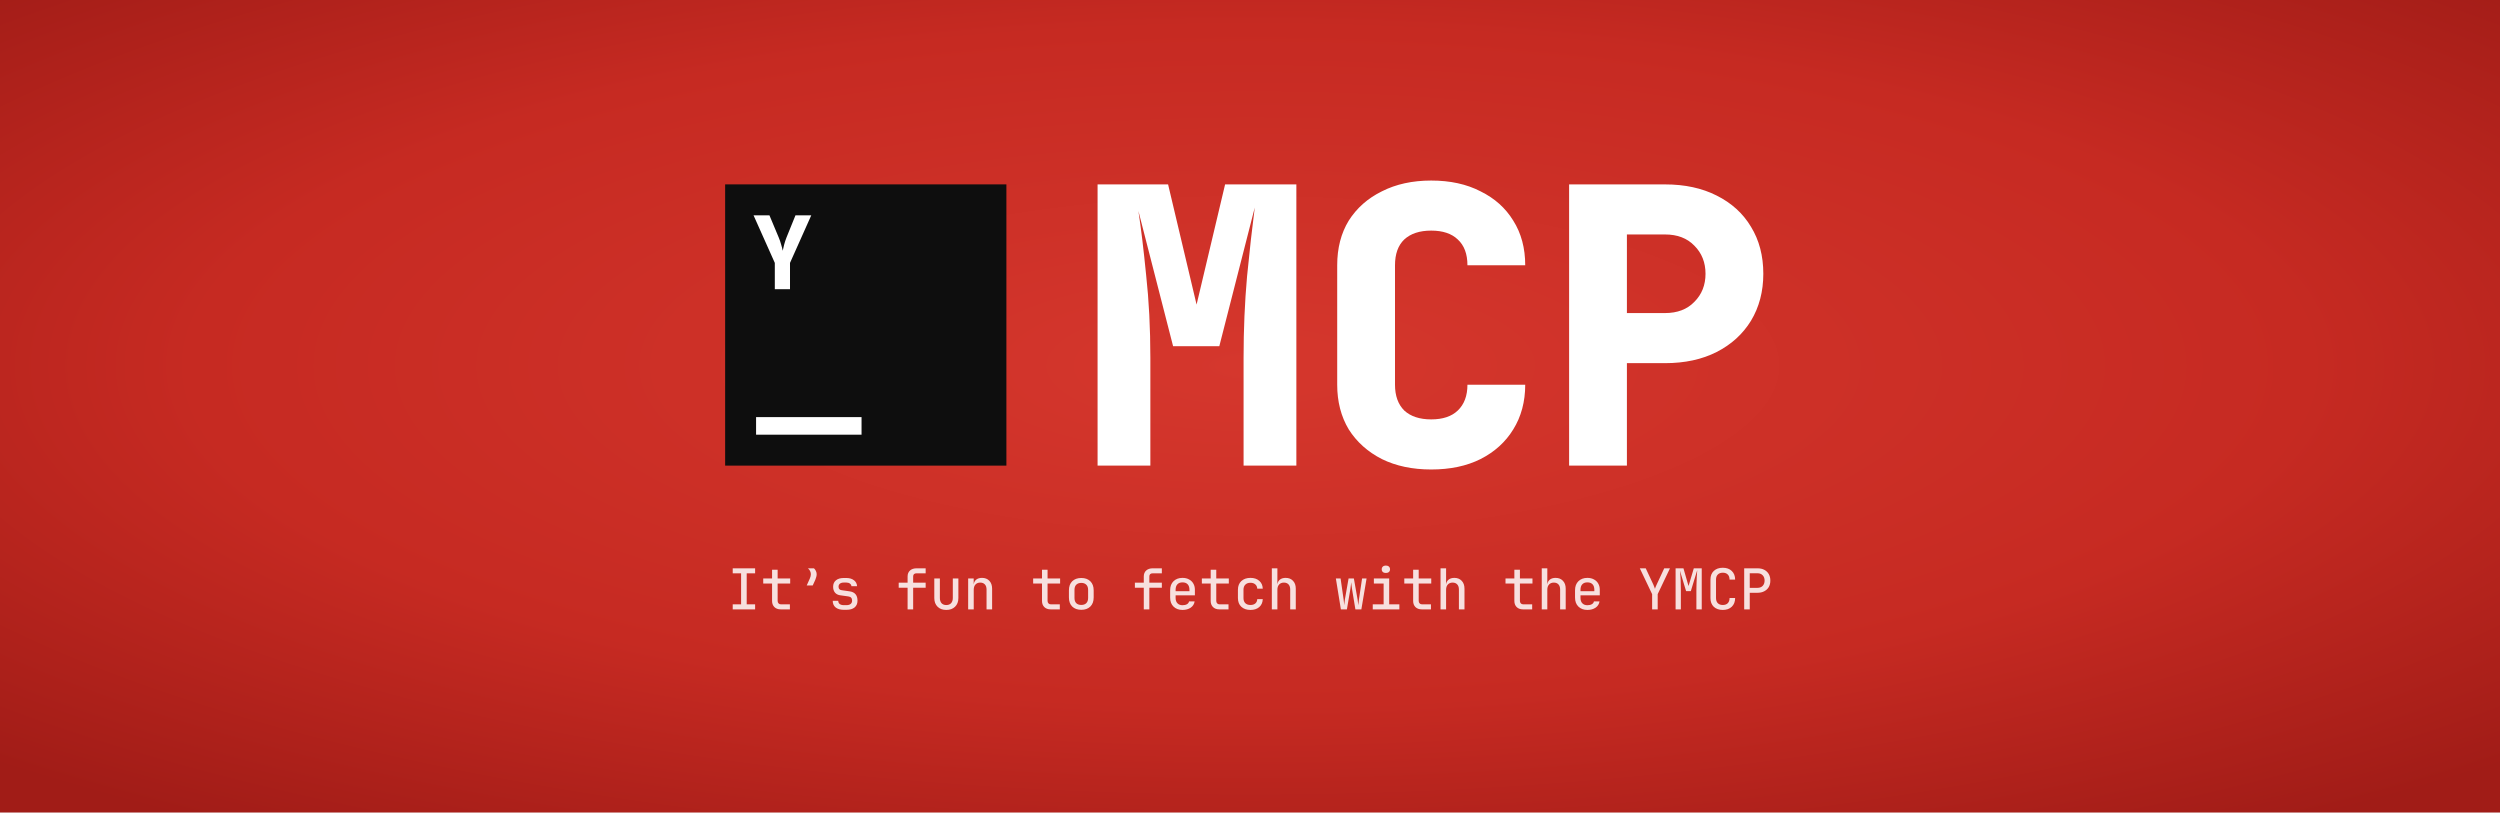
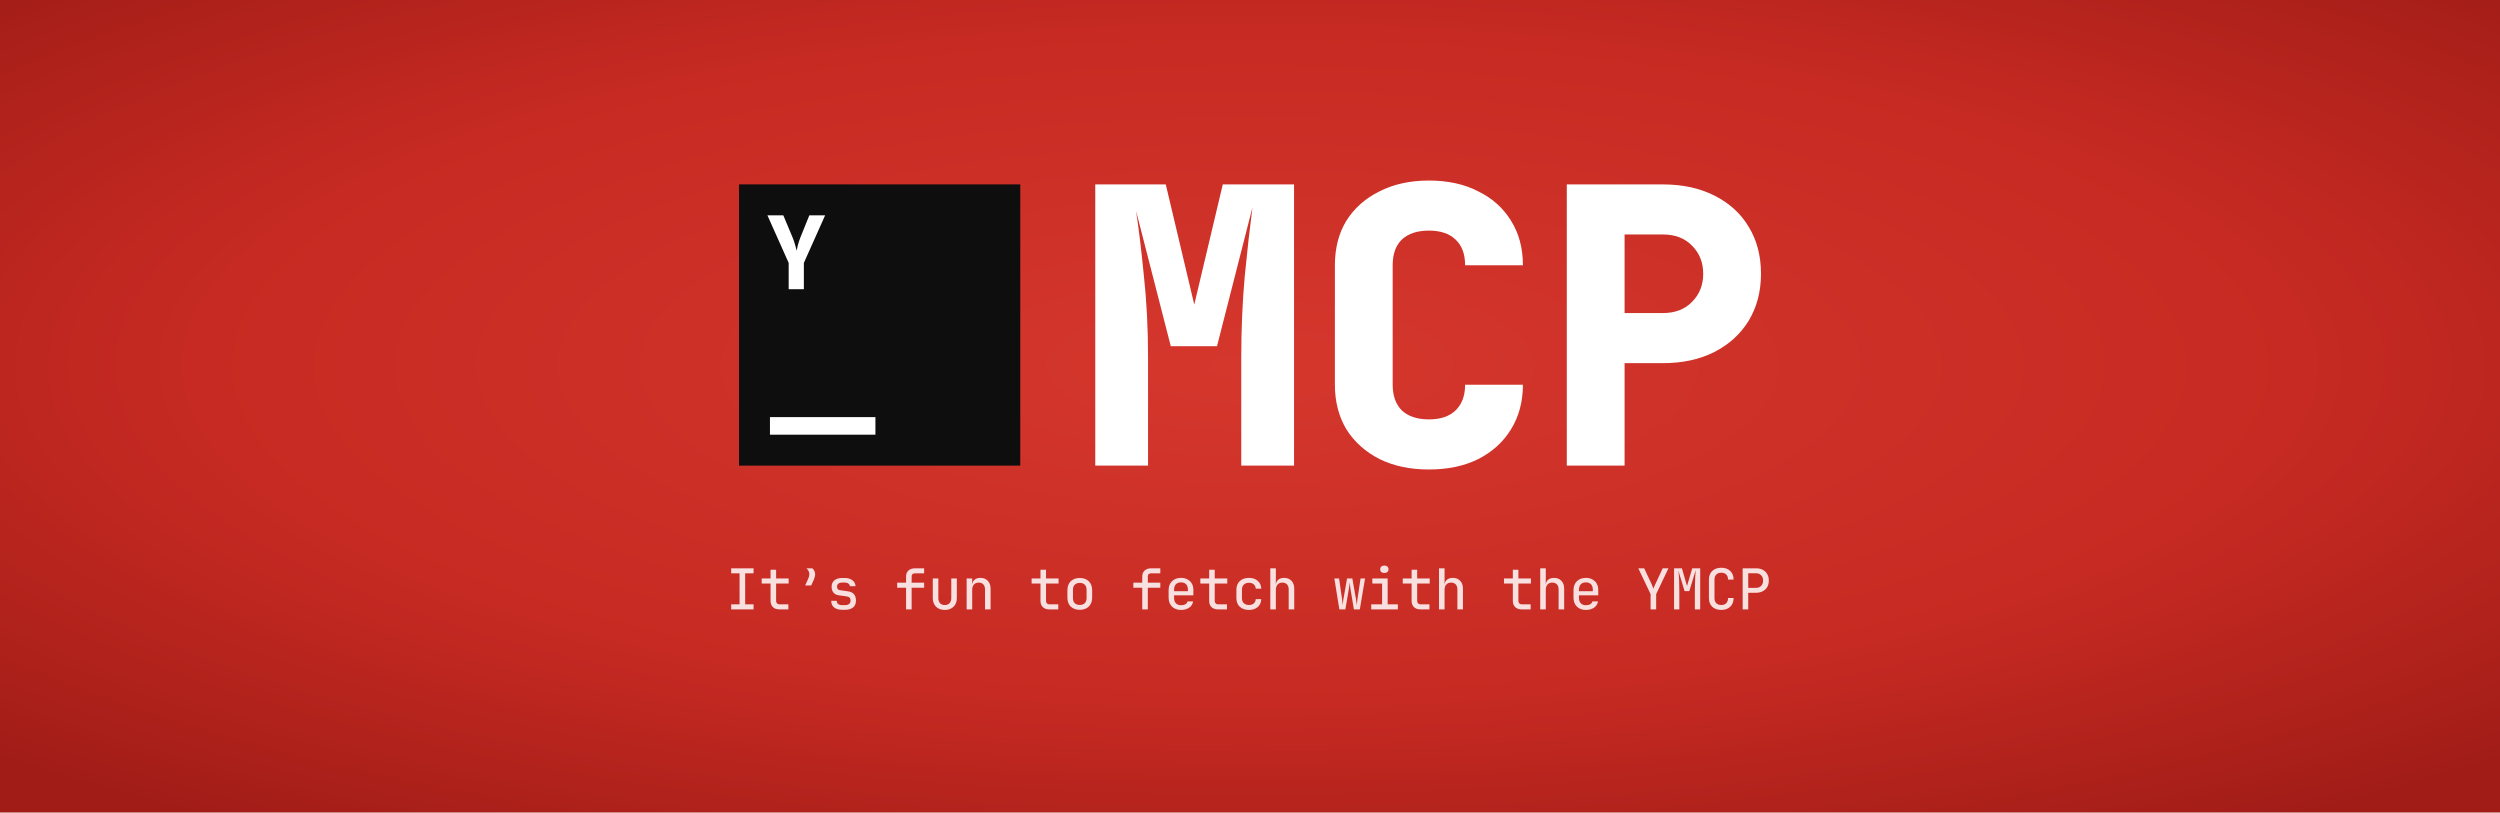
<svg xmlns="http://www.w3.org/2000/svg" width="1600" height="520" viewBox="0 0 1600 520" role="img" aria-label="ymcp: It’s fun to fetch with the YMCP">
  <defs>
    <radialGradient id="studio" cx="50%" cy="45%" r="70%">
      <stop offset="0" stop-color="#D5372D" />
      <stop offset="0.6" stop-color="#C62A22" />
      <stop offset="1" stop-color="#A11C17" />
    </radialGradient>
  </defs>
  <rect width="1600" height="520" fill="url(#studio)" />
-   <rect x="464.09" y="118.00" width="180" height="180" fill="#0E0E0E" />
-   <rect x="483.89" y="266.95" width="67.50" height="11.25" fill="#FFFFFF" />
-   <path d="M495.88 185.10L495.88 168.26L482.27 137.81L492.44 137.81L498.41 152.06Q499.32 154.20 499.96 156.59Q500.68 158.99 500.94 160.48Q501.25 158.99 501.85 156.59Q502.49 154.20 503.33 152.06L509.10 137.81L519.21 137.81L505.60 168.26L505.60 185.10L495.88 185.10Z" fill="#FFFFFF" />
-   <path d="M702.45 298.00L702.45 118.02L747.58 118.02L765.81 194.94L784.06 118.02L829.67 118.02L829.67 298.00L795.89 298.00L795.89 228.97Q795.89 201.84 798.11 176.94Q800.58 151.78 803.05 132.80L780.36 221.56L750.78 221.56L728.58 135.02Q731.05 151.05 733.52 175.95Q736.23 200.61 736.23 228.97L736.23 298.00L702.45 298.00ZM915.97 300.47Q897.97 300.47 884.41 293.81Q870.86 286.91 863.20 274.83Q855.81 262.50 855.81 246.22L855.81 169.78Q855.81 153.27 863.20 141.19Q870.86 129.11 884.41 122.45Q897.97 115.55 915.97 115.55Q934.22 115.55 947.53 122.45Q961.09 129.11 968.48 141.19Q976.14 153.27 976.14 169.78L939.16 169.78Q939.16 158.94 932.98 153.27Q927.06 147.59 915.97 147.59Q904.88 147.59 898.72 153.27Q892.80 158.94 892.80 169.78L892.80 246.22Q892.80 256.83 898.72 262.73Q904.88 268.41 915.97 268.41Q927.06 268.41 932.98 262.73Q939.16 256.83 939.16 246.22L976.14 246.22Q976.14 262.50 968.48 274.83Q961.09 286.91 947.53 293.81Q934.22 300.47 915.97 300.47ZM1004.23 298.00L1004.23 118.02L1065.64 118.02Q1084.62 118.02 1098.67 125.16Q1112.97 132.31 1120.62 145.12Q1128.52 157.95 1128.52 175.22Q1128.52 192.22 1120.62 205.30Q1112.73 218.11 1098.67 225.27Q1084.62 232.42 1065.64 232.42L1041.22 232.42L1041.22 298.00L1004.23 298.00M1041.22 200.36L1065.64 200.36Q1077.47 200.36 1084.38 193.20Q1091.53 186.06 1091.53 175.22Q1091.53 164.36 1084.38 157.22Q1077.47 150.06 1065.64 150.06L1041.22 150.06L1041.22 200.36Z" fill="#FFFFFF" />
-   <path d="M468.94 390.00L468.94 386.77L474.30 386.77L474.30 366.95L468.94 366.95L468.94 363.72L483.27 363.72L483.27 366.95L477.89 366.95L477.89 386.77L483.27 386.77L483.27 390.00L468.94 390.00ZM499.67 390.00Q497.11 390.00 495.61 388.53Q494.12 387.05 494.12 384.59L494.12 373.44L488.47 373.44L488.47 370.20L494.12 370.20L494.12 364.62L497.69 364.62L497.69 370.20L505.72 370.20L505.72 373.44L497.69 373.44L497.69 384.56Q497.69 385.53 498.23 386.14Q498.81 386.77 499.75 386.77L505.53 386.77L505.53 390.00L499.67 390.00ZM516.30 374.70L518.28 370.27Q518.59 369.59 518.78 368.83Q518.95 368.05 518.95 367.50Q518.95 366.45 518.45 365.45Q517.95 364.41 517.05 363.72L520.94 363.72Q521.73 364.44 522.20 365.48Q522.67 366.48 522.67 367.50Q522.67 368.25 522.42 369.23Q522.17 370.23 521.77 371.14L520.14 374.70L516.30 374.70ZM540.09 390.28Q536.70 390.28 534.83 388.78Q532.95 387.27 532.95 384.53L536.48 384.53Q536.48 385.83 537.42 386.58Q538.39 387.30 540.09 387.30L541.67 387.30Q543.44 387.30 544.38 386.55Q545.34 385.78 545.34 384.42Q545.34 382.02 542.97 381.72L537.64 380.97Q535.52 380.64 534.36 379.23Q533.20 377.80 533.20 375.53Q533.20 372.86 535.02 371.39Q536.81 369.91 540.05 369.91L541.64 369.91Q544.66 369.91 546.53 371.36Q548.41 372.80 548.52 375.17L544.91 375.17Q544.84 374.16 543.97 373.52Q543.11 372.83 541.64 372.83L540.05 372.83Q538.44 372.83 537.53 373.55Q536.67 374.27 536.67 375.48Q536.67 377.47 538.64 377.72L543.66 378.44Q548.80 379.12 548.80 384.42Q548.80 387.23 546.92 388.78Q545.09 390.28 541.67 390.28L540.09 390.28ZZM580.86 390.00L580.86 376.14L575.17 376.14L575.17 372.91L580.86 372.91L580.86 368.91Q580.86 366.53 582.41 365.12Q583.95 363.72 586.62 363.72L592.42 363.72L592.42 366.92L586.62 366.92Q584.42 366.92 584.42 368.94L584.42 372.91L592.42 372.91L592.42 376.14L584.42 376.14L584.42 390.00L580.86 390.00ZM605.62 390.36Q602.12 390.36 600.05 388.31Q597.95 386.25 597.95 382.73L597.95 370.20L601.52 370.20L601.52 382.73Q601.52 384.81 602.59 386.05Q603.72 387.23 605.62 387.23Q607.56 387.23 608.69 386.05Q609.80 384.81 609.80 382.73L609.80 370.20L613.36 370.20L613.36 382.73Q613.36 386.25 611.23 388.31Q609.16 390.36 605.62 390.36ZM619.62 390.00L619.62 370.20L623.16 370.20L623.16 373.98L623.19 373.98Q623.44 372.03 624.81 370.95Q626.20 369.84 628.48 369.84Q631.42 369.84 633.19 371.72Q634.95 373.58 634.95 376.75L634.95 390.00L631.39 390.00L631.39 377.33Q631.39 375.17 630.31 374.02Q629.23 372.86 627.36 372.86Q625.42 372.86 624.30 374.09Q623.19 375.28 623.19 377.44L623.19 390.00L619.62 390.00ZZM672.42 390.00Q669.86 390.00 668.36 388.53Q666.88 387.05 666.88 384.59L666.88 373.44L661.22 373.44L661.22 370.20L666.88 370.20L666.88 364.62L670.44 364.62L670.44 370.20L678.47 370.20L678.47 373.44L670.44 373.44L670.44 384.56Q670.44 385.53 670.98 386.14Q671.56 386.77 672.50 386.77L678.28 386.77L678.28 390.00L672.42 390.00ZM692.03 390.28Q688.39 390.28 686.23 388.20Q684.11 386.11 684.11 382.38L684.11 377.83Q684.11 374.09 686.23 372.00Q688.39 369.91 692.03 369.91Q695.67 369.91 697.80 372.00Q699.95 374.09 699.95 377.83L699.95 382.38Q699.95 386.11 697.80 388.20Q695.67 390.28 692.03 390.28M692.03 387.16Q694.05 387.16 695.20 386.05Q696.39 384.89 696.39 382.69L696.39 377.52Q696.39 375.31 695.20 374.20Q694.05 373.05 692.03 373.05Q690.02 373.05 688.83 374.20Q687.67 375.31 687.67 377.52L687.67 382.69Q687.67 384.89 688.83 386.05Q690.02 387.16 692.03 387.16ZZM732.02 390.00L732.02 376.14L726.33 376.14L726.33 372.91L732.02 372.91L732.02 368.91Q732.02 366.53 733.56 365.12Q735.11 363.72 737.78 363.72L743.58 363.72L743.58 366.92L737.78 366.92Q735.58 366.92 735.58 368.94L735.58 372.91L743.58 372.91L743.58 376.14L735.58 376.14L735.58 390.00L732.02 390.00ZM756.81 390.36Q753.25 390.36 751.06 388.23Q748.89 386.11 748.89 382.44L748.89 377.77Q748.89 374.09 751.06 371.97Q753.25 369.84 756.81 369.84Q759.19 369.84 760.95 370.81Q762.75 371.75 763.73 373.47Q764.73 375.17 764.73 377.44L764.73 381.00L752.39 381.00L752.39 382.73Q752.39 384.89 753.58 386.11Q754.77 387.34 756.81 387.34Q758.55 387.34 759.66 386.69Q760.78 386.05 760.98 384.89L764.56 384.89Q764.20 387.41 762.08 388.89Q759.95 390.36 756.81 390.36M752.39 377.44L752.39 378.38L761.25 378.38L761.25 377.44Q761.25 375.17 760.09 373.94Q758.94 372.72 756.81 372.72Q754.69 372.72 753.55 373.94Q752.39 375.17 752.39 377.44ZM780.39 390.00Q777.83 390.00 776.33 388.53Q774.84 387.05 774.84 384.59L774.84 373.44L769.19 373.44L769.19 370.20L774.84 370.20L774.84 364.62L778.41 364.62L778.41 370.20L786.44 370.20L786.44 373.44L778.41 373.44L778.41 384.56Q778.41 385.53 778.95 386.14Q779.53 386.77 780.47 386.77L786.25 386.77L786.25 390.00L780.39 390.00ZM800.30 390.36Q796.66 390.36 794.45 388.34Q792.27 386.30 792.27 382.73L792.27 377.44Q792.27 373.91 794.45 371.89Q796.66 369.84 800.30 369.84Q803.78 369.84 805.91 371.72Q808.06 373.55 808.17 376.75L804.64 376.75Q804.55 374.95 803.34 373.98Q802.20 372.97 800.30 372.97Q798.23 372.97 797.02 374.16Q795.83 375.31 795.83 377.44L795.83 382.73Q795.83 384.89 797.02 386.05Q798.23 387.19 800.30 387.19Q802.23 387.19 803.39 386.22Q804.55 385.25 804.64 383.45L808.17 383.45Q808.06 386.66 805.91 388.53Q803.78 390.36 800.30 390.36ZM813.97 390.00L813.97 363.72L817.53 363.72L817.53 370.20L817.50 373.98L817.53 373.98Q817.78 372.03 819.16 370.95Q820.55 369.84 822.83 369.84Q825.77 369.84 827.53 371.72Q829.30 373.58 829.30 376.75L829.30 390.00L825.73 390.00L825.73 377.30Q825.73 375.17 824.66 374.02Q823.58 372.86 821.70 372.86Q819.77 372.86 818.64 374.09Q817.53 375.28 817.53 377.44L817.53 390.00L813.97 390.00ZZM858.16 390.00L854.95 370.20L857.98 370.20L859.92 383.70Q860.03 384.59 860.14 385.64Q860.25 386.69 860.28 387.34Q860.36 386.69 860.47 385.64Q860.58 384.59 860.72 383.70L863.09 370.20L866.47 370.20L868.86 383.70Q869.00 384.59 869.11 385.64Q869.25 386.66 869.33 387.34Q869.39 386.66 869.50 385.64Q869.61 384.59 869.72 383.70L871.73 370.20L874.61 370.20L871.27 390.00L867.45 390.00L865.25 376.69Q865.11 375.70 864.97 374.52Q864.86 373.33 864.78 372.64Q864.75 373.33 864.56 374.52Q864.42 375.70 864.28 376.69L862.02 390.00L858.16 390.00ZM878.56 390.00L878.56 386.77L885.52 386.77L885.52 373.44L879.28 373.44L879.28 370.20L889.08 370.20L889.08 386.77L895.59 386.77L895.59 390.00L878.56 390.00M886.95 366.70Q885.73 366.70 885.02 366.09Q884.30 365.45 884.30 364.38Q884.30 363.25 885.02 362.61Q885.73 361.95 886.95 361.95Q888.17 361.95 888.89 362.61Q889.62 363.25 889.62 364.38Q889.62 365.45 888.89 366.09Q888.17 366.70 886.95 366.70ZM909.95 390.00Q907.39 390.00 905.89 388.53Q904.41 387.05 904.41 384.59L904.41 373.44L898.75 373.44L898.75 370.20L904.41 370.20L904.41 364.62L907.97 364.62L907.97 370.20L916.00 370.20L916.00 373.44L907.97 373.44L907.97 384.56Q907.97 385.53 908.52 386.14Q909.09 386.77 910.03 386.77L915.81 386.77L915.81 390.00L909.95 390.00ZM921.94 390.00L921.94 363.72L925.50 363.72L925.50 370.20L925.47 373.98L925.50 373.98Q925.75 372.03 927.12 370.95Q928.52 369.84 930.80 369.84Q933.73 369.84 935.50 371.72Q937.27 373.58 937.27 376.75L937.27 390.00L933.70 390.00L933.70 377.30Q933.70 375.17 932.62 374.02Q931.55 372.86 929.67 372.86Q927.73 372.86 926.61 374.09Q925.50 375.28 925.50 377.44L925.50 390.00L921.94 390.00ZZM974.73 390.00Q972.17 390.00 970.67 388.53Q969.19 387.05 969.19 384.59L969.19 373.44L963.53 373.44L963.53 370.20L969.19 370.20L969.19 364.62L972.75 364.62L972.75 370.20L980.78 370.20L980.78 373.44L972.75 373.44L972.75 384.56Q972.75 385.53 973.30 386.14Q973.88 386.77 974.81 386.77L980.59 386.77L980.59 390.00L974.73 390.00ZM986.72 390.00L986.72 363.72L990.28 363.72L990.28 370.20L990.25 373.98L990.28 373.98Q990.53 372.03 991.91 370.95Q993.30 369.84 995.58 369.84Q998.52 369.84 1000.28 371.72Q1002.05 373.58 1002.05 376.75L1002.05 390.00L998.48 390.00L998.48 377.30Q998.48 375.17 997.41 374.02Q996.33 372.86 994.45 372.86Q992.52 372.86 991.39 374.09Q990.28 375.28 990.28 377.44L990.28 390.00L986.72 390.00ZM1015.94 390.36Q1012.38 390.36 1010.19 388.23Q1008.02 386.11 1008.02 382.44L1008.02 377.77Q1008.02 374.09 1010.19 371.97Q1012.38 369.84 1015.94 369.84Q1018.31 369.84 1020.08 370.81Q1021.88 371.75 1022.86 373.47Q1023.86 375.17 1023.86 377.44L1023.86 381.00L1011.52 381.00L1011.52 382.73Q1011.52 384.89 1012.70 386.11Q1013.89 387.34 1015.94 387.34Q1017.67 387.34 1018.78 386.69Q1019.91 386.05 1020.11 384.89L1023.69 384.89Q1023.33 387.41 1021.20 388.89Q1019.08 390.36 1015.94 390.36M1011.52 377.44L1011.52 378.38L1020.38 378.38L1020.38 377.44Q1020.38 375.17 1019.22 373.94Q1018.06 372.72 1015.94 372.72Q1013.81 372.72 1012.67 373.94Q1011.52 375.17 1011.52 377.44ZZM1057.36 390.00L1057.36 380.25L1049.48 363.72L1053.27 363.72L1058.12 374.09Q1058.55 375.03 1058.80 375.78Q1059.09 376.53 1059.17 376.86Q1059.27 376.53 1059.53 375.78Q1059.81 375.03 1060.28 374.09L1065.11 363.72L1068.78 363.72L1060.92 380.25L1060.92 390.00L1057.36 390.00ZM1072.38 390.00L1072.38 363.72L1077.41 363.72L1080.66 375.06L1084.03 363.72L1089.11 363.72L1089.11 390.00L1085.69 390.00L1085.69 377.94Q1085.69 376.03 1085.77 373.73Q1085.83 371.39 1085.94 369.08Q1086.08 366.75 1086.23 364.88L1082.12 378.34L1079.11 378.34L1075.14 365.20Q1075.47 367.83 1075.61 371.06Q1075.75 374.27 1075.75 377.94L1075.75 390.00L1072.38 390.00ZM1102.61 390.36Q1098.97 390.36 1096.81 388.34Q1094.69 386.30 1094.69 382.73L1094.69 370.95Q1094.69 367.42 1096.81 365.41Q1098.97 363.36 1102.61 363.36Q1106.20 363.36 1108.33 365.41Q1110.48 367.47 1110.48 370.95L1106.92 370.95Q1106.92 368.83 1105.77 367.69Q1104.62 366.53 1102.61 366.53Q1100.55 366.53 1099.41 367.69Q1098.25 368.83 1098.25 370.95L1098.25 382.73Q1098.25 384.89 1099.41 386.05Q1100.55 387.19 1102.61 387.19Q1104.62 387.19 1105.77 386.05Q1106.92 384.89 1106.92 382.73L1110.48 382.73Q1110.48 386.25 1108.33 388.31Q1106.20 390.36 1102.61 390.36ZM1116.28 390.00L1116.28 363.72L1124.81 363.72Q1127.33 363.72 1129.17 364.69Q1131.00 365.66 1132.02 367.42Q1133.02 369.16 1133.02 371.56Q1133.02 373.94 1132.02 375.70Q1131.00 377.44 1129.12 378.41Q1127.30 379.38 1124.81 379.38L1119.84 379.38L1119.84 390.00L1116.28 390.00M1119.84 376.22L1124.81 376.22Q1126.89 376.22 1128.12 374.95Q1129.34 373.66 1129.34 371.56Q1129.34 369.44 1128.12 368.19Q1126.89 366.89 1124.81 366.89L1119.84 366.89L1119.84 376.22Z" fill="#FFFFFF" fill-opacity="0.85" />
+   <rect x="472.97" y="118.00" width="180" height="180" fill="#0E0E0E" />
+   <rect x="492.77" y="266.95" width="67.50" height="11.25" fill="#FFFFFF" />
+   <path d="M504.75 185.10L504.75 168.26L491.15 137.81L501.32 137.81L507.29 152.06Q508.19 154.20 508.83 156.59Q509.55 158.99 509.82 160.48Q510.13 158.99 510.72 156.59Q511.36 154.20 512.21 152.06L517.97 137.81L528.08 137.81L514.47 168.26L514.47 185.10L504.75 185.10Z" fill="#FFFFFF" />
+   <path d="M700.97 298.00L700.97 118.02L746.09 118.02L764.33 194.94L782.58 118.02L828.19 118.02L828.19 298.00L794.41 298.00L794.41 228.97Q794.41 201.84 796.62 176.94Q799.09 151.78 801.56 132.80L778.88 221.56L749.30 221.56L727.09 135.02Q729.56 151.05 732.03 175.95Q734.75 200.61 734.75 228.97L734.75 298.00L700.97 298.00ZM914.48 300.47Q896.48 300.47 882.92 293.81Q869.38 286.91 861.72 274.83Q854.33 262.50 854.33 246.22L854.33 169.78Q854.33 153.27 861.72 141.19Q869.38 129.11 882.92 122.45Q896.48 115.55 914.48 115.55Q932.73 115.55 946.05 122.45Q959.61 129.11 967.00 141.19Q974.66 153.27 974.66 169.78L937.67 169.78Q937.67 158.94 931.50 153.27Q925.58 147.59 914.48 147.59Q903.39 147.59 897.23 153.27Q891.31 158.94 891.31 169.78L891.31 246.22Q891.31 256.83 897.23 262.73Q903.39 268.41 914.48 268.41Q925.58 268.41 931.50 262.73Q937.67 256.83 937.67 246.22L974.66 246.22Q974.66 262.50 967.00 274.83Q959.61 286.91 946.05 293.81Q932.73 300.47 914.48 300.47ZM1002.75 298.00L1002.75 118.02L1064.16 118.02Q1083.14 118.02 1097.19 125.16Q1111.48 132.31 1119.14 145.12Q1127.03 157.95 1127.03 175.22Q1127.03 192.22 1119.14 205.30Q1111.25 218.11 1097.19 225.27Q1083.14 232.42 1064.16 232.42L1039.73 232.42L1039.73 298.00L1002.75 298.00M1039.73 200.36L1064.16 200.36Q1075.98 200.36 1082.89 193.20Q1090.05 186.06 1090.05 175.22Q1090.05 164.36 1082.89 157.22Q1075.98 150.06 1064.16 150.06L1039.73 150.06L1039.73 200.36Z" fill="#FFFFFF" />
+   <path d="M467.96 390.00L467.96 386.77L473.32 386.77L473.32 366.95L467.96 366.95L467.96 363.72L482.29 363.72L482.29 366.95L476.91 366.95L476.91 386.77L482.29 386.77L482.29 390.00L467.96 390.00ZM498.70 390.00Q496.13 390.00 494.63 388.53Q493.15 387.05 493.15 384.59L493.15 373.44L487.49 373.44L487.49 370.20L493.15 370.20L493.15 364.62L496.71 364.62L496.71 370.20L504.74 370.20L504.74 373.44L496.71 373.44L496.71 384.56Q496.71 385.53 497.26 386.14Q497.84 386.77 498.77 386.77L504.55 386.77L504.55 390.00L498.70 390.00ZM515.32 374.70L517.30 370.27Q517.62 369.59 517.80 368.83Q517.98 368.05 517.98 367.50Q517.98 366.45 517.48 365.45Q516.98 364.41 516.07 363.72L519.96 363.72Q520.76 364.44 521.23 365.48Q521.70 366.48 521.70 367.50Q521.70 368.25 521.45 369.23Q521.20 370.23 520.79 371.14L519.16 374.70L515.32 374.70ZM539.12 390.28Q535.73 390.28 533.85 388.78Q531.98 387.27 531.98 384.53L535.51 384.53Q535.51 385.83 536.45 386.58Q537.41 387.30 539.12 387.30L540.70 387.30Q542.46 387.30 543.40 386.55Q544.37 385.78 544.37 384.42Q544.37 382.02 541.99 381.72L536.66 380.97Q534.54 380.64 533.38 379.23Q532.23 377.80 532.23 375.53Q532.23 372.86 534.04 371.39Q535.84 369.91 539.07 369.91L540.66 369.91Q543.68 369.91 545.55 371.36Q547.43 372.80 547.54 375.17L543.93 375.17Q543.87 374.16 542.99 373.52Q542.13 372.83 540.66 372.83L539.07 372.83Q537.46 372.83 536.55 373.55Q535.70 374.27 535.70 375.48Q535.70 377.47 537.66 377.72L542.68 378.44Q547.82 379.12 547.82 384.42Q547.82 387.23 545.95 388.78Q544.12 390.28 540.70 390.28L539.12 390.28ZZM579.88 390.00L579.88 376.14L574.20 376.14L574.20 372.91L579.88 372.91L579.88 368.91Q579.88 366.53 581.43 365.12Q582.98 363.72 585.65 363.72L591.45 363.72L591.45 366.92L585.65 366.92Q583.45 366.92 583.45 368.94L583.45 372.91L591.45 372.91L591.45 376.14L583.45 376.14L583.45 390.00L579.88 390.00ZM604.65 390.36Q601.15 390.36 599.07 388.31Q596.98 386.25 596.98 382.73L596.98 370.20L600.54 370.20L600.54 382.73Q600.54 384.81 601.62 386.05Q602.74 387.23 604.65 387.23Q606.59 387.23 607.71 386.05Q608.82 384.81 608.82 382.73L608.82 370.20L612.38 370.20L612.38 382.73Q612.38 386.25 610.26 388.31Q608.18 390.36 604.65 390.36ZM618.65 390.00L618.65 370.20L622.18 370.20L622.18 373.98L622.21 373.98Q622.46 372.03 623.84 370.95Q625.23 369.84 627.51 369.84Q630.45 369.84 632.21 371.72Q633.98 373.58 633.98 376.75L633.98 390.00L630.41 390.00L630.41 377.33Q630.41 375.17 629.34 374.02Q628.26 372.86 626.38 372.86Q624.45 372.86 623.32 374.09Q622.21 375.28 622.21 377.44L622.21 390.00L618.65 390.00ZZM671.45 390.00Q668.88 390.00 667.38 388.53Q665.90 387.05 665.90 384.59L665.90 373.44L660.24 373.44L660.24 370.20L665.90 370.20L665.90 364.62L669.46 364.62L669.46 370.20L677.49 370.20L677.49 373.44L669.46 373.44L669.46 384.56Q669.46 385.53 670.01 386.14Q670.59 386.77 671.52 386.77L677.30 386.77L677.30 390.00L671.45 390.00ZM691.05 390.28Q687.41 390.28 685.26 388.20Q683.13 386.11 683.13 382.38L683.13 377.83Q683.13 374.09 685.26 372.00Q687.41 369.91 691.05 369.91Q694.70 369.91 696.82 372.00Q698.98 374.09 698.98 377.83L698.98 382.38Q698.98 386.11 696.82 388.20Q694.70 390.28 691.05 390.28M691.05 387.16Q693.07 387.16 694.23 386.05Q695.41 384.89 695.41 382.69L695.41 377.52Q695.41 375.31 694.23 374.20Q693.07 373.05 691.05 373.05Q689.04 373.05 687.85 374.20Q686.70 375.31 686.70 377.52L686.70 382.69Q686.70 384.89 687.85 386.05Q689.04 387.16 691.05 387.16ZZM731.04 390.00L731.04 376.14L725.35 376.14L725.35 372.91L731.04 372.91L731.04 368.91Q731.04 366.53 732.59 365.12Q734.13 363.72 736.80 363.72L742.60 363.72L742.60 366.92L736.80 366.92Q734.60 366.92 734.60 368.94L734.60 372.91L742.60 372.91L742.60 376.14L734.60 376.14L734.60 390.00L731.04 390.00ZM755.84 390.36Q752.27 390.36 750.09 388.23Q747.91 386.11 747.91 382.44L747.91 377.77Q747.91 374.09 750.09 371.97Q752.27 369.84 755.84 369.84Q758.21 369.84 759.98 370.81Q761.77 371.75 762.76 373.47Q763.76 375.17 763.76 377.44L763.76 381.00L751.41 381.00L751.41 382.73Q751.41 384.89 752.60 386.11Q753.79 387.34 755.84 387.34Q757.57 387.34 758.68 386.69Q759.80 386.05 760.01 384.89L763.59 384.89Q763.23 387.41 761.10 388.89Q758.98 390.36 755.84 390.36M751.41 377.44L751.41 378.38L760.27 378.38L760.27 377.44Q760.27 375.17 759.12 373.94Q757.96 372.72 755.84 372.72Q753.71 372.72 752.57 373.94Q751.41 375.17 751.41 377.44ZM779.41 390.00Q776.85 390.00 775.35 388.53Q773.87 387.05 773.87 384.59L773.87 373.44L768.21 373.44L768.21 370.20L773.87 370.20L773.87 364.62L777.43 364.62L777.43 370.20L785.46 370.20L785.46 373.44L777.43 373.44L777.43 384.56Q777.43 385.53 777.98 386.14Q778.55 386.77 779.49 386.77L785.27 386.77L785.27 390.00L779.41 390.00ZM799.32 390.36Q795.68 390.36 793.48 388.34Q791.29 386.30 791.29 382.73L791.29 377.44Q791.29 373.91 793.48 371.89Q795.68 369.84 799.32 369.84Q802.80 369.84 804.93 371.72Q807.09 373.55 807.20 376.75L803.66 376.75Q803.57 374.95 802.37 373.98Q801.23 372.97 799.32 372.97Q797.26 372.97 796.04 374.16Q794.85 375.31 794.85 377.44L794.85 382.73Q794.85 384.89 796.04 386.05Q797.26 387.19 799.32 387.19Q801.26 387.19 802.41 386.22Q803.57 385.25 803.66 383.45L807.20 383.45Q807.09 386.66 804.93 388.53Q802.80 390.36 799.32 390.36ZM812.99 390.00L812.99 363.72L816.55 363.72L816.55 370.20L816.52 373.98L816.55 373.98Q816.80 372.03 818.18 370.95Q819.57 369.84 821.85 369.84Q824.79 369.84 826.55 371.72Q828.32 373.58 828.32 376.75L828.32 390.00L824.76 390.00L824.76 377.30Q824.76 375.17 823.68 374.02Q822.60 372.86 820.73 372.86Q818.79 372.86 817.66 374.09Q816.55 375.28 816.55 377.44L816.55 390.00L812.99 390.00ZZM857.18 390.00L853.98 370.20L857.01 370.20L858.95 383.70Q859.05 384.59 859.16 385.64Q859.27 386.69 859.30 387.34Q859.38 386.69 859.49 385.64Q859.60 384.59 859.74 383.70L862.12 370.20L865.49 370.20L867.88 383.70Q868.02 384.59 868.13 385.64Q868.27 386.66 868.35 387.34Q868.41 386.66 868.52 385.64Q868.63 384.59 868.74 383.70L870.76 370.20L873.63 370.20L870.29 390.00L866.48 390.00L864.27 376.69Q864.13 375.70 863.99 374.52Q863.88 373.33 863.80 372.64Q863.77 373.33 863.59 374.52Q863.45 375.70 863.30 376.69L861.04 390.00L857.18 390.00ZM877.59 390.00L877.59 386.77L884.54 386.77L884.54 373.44L878.30 373.44L878.30 370.20L888.10 370.20L888.10 386.77L894.62 386.77L894.62 390.00L877.59 390.00M885.98 366.70Q884.76 366.70 884.04 366.09Q883.32 365.45 883.32 364.38Q883.32 363.25 884.04 362.61Q884.76 361.95 885.98 361.95Q887.20 361.95 887.91 362.61Q888.65 363.25 888.65 364.38Q888.65 365.45 887.91 366.09Q887.20 366.70 885.98 366.70ZM908.98 390.00Q906.41 390.00 904.91 388.53Q903.43 387.05 903.43 384.59L903.43 373.44L897.77 373.44L897.77 370.20L903.43 370.20L903.43 364.62L906.99 364.62L906.99 370.20L915.02 370.20L915.02 373.44L906.99 373.44L906.99 384.56Q906.99 385.53 907.54 386.14Q908.12 386.77 909.05 386.77L914.84 386.77L914.84 390.00L908.98 390.00ZM920.96 390.00L920.96 363.72L924.52 363.72L924.52 370.20L924.49 373.98L924.52 373.98Q924.77 372.03 926.15 370.95Q927.54 369.84 929.82 369.84Q932.76 369.84 934.52 371.72Q936.29 373.58 936.29 376.75L936.29 390.00L932.73 390.00L932.73 377.30Q932.73 375.17 931.65 374.02Q930.57 372.86 928.70 372.86Q926.76 372.86 925.63 374.09Q924.52 375.28 924.52 377.44L924.52 390.00L920.96 390.00ZZM973.76 390.00Q971.20 390.00 969.70 388.53Q968.21 387.05 968.21 384.59L968.21 373.44L962.55 373.44L962.55 370.20L968.21 370.20L968.21 364.62L971.77 364.62L971.77 370.20L979.80 370.20L979.80 373.44L971.77 373.44L971.77 384.56Q971.77 385.53 972.32 386.14Q972.90 386.77 973.84 386.77L979.62 386.77L979.62 390.00L973.76 390.00ZM985.74 390.00L985.74 363.72L989.30 363.72L989.30 370.20L989.27 373.98L989.30 373.98Q989.55 372.03 990.93 370.95Q992.32 369.84 994.60 369.84Q997.54 369.84 999.30 371.72Q1001.07 373.58 1001.07 376.75L1001.07 390.00L997.51 390.00L997.51 377.30Q997.51 375.17 996.43 374.02Q995.35 372.86 993.48 372.86Q991.54 372.86 990.41 374.09Q989.30 375.28 989.30 377.44L989.30 390.00L985.74 390.00ZM1014.96 390.36Q1011.40 390.36 1009.21 388.23Q1007.04 386.11 1007.04 382.44L1007.04 377.77Q1007.04 374.09 1009.21 371.97Q1011.40 369.84 1014.96 369.84Q1017.34 369.84 1019.10 370.81Q1020.90 371.75 1021.88 373.47Q1022.88 375.17 1022.88 377.44L1022.88 381.00L1010.54 381.00L1010.54 382.73Q1010.54 384.89 1011.73 386.11Q1012.91 387.34 1014.96 387.34Q1016.70 387.34 1017.80 386.69Q1018.93 386.05 1019.13 384.89L1022.71 384.89Q1022.35 387.41 1020.23 388.89Q1018.10 390.36 1014.96 390.36M1010.54 377.44L1010.54 378.38L1019.40 378.38L1019.40 377.44Q1019.40 375.17 1018.24 373.94Q1017.09 372.72 1014.96 372.72Q1012.84 372.72 1011.70 373.94Q1010.54 375.17 1010.54 377.44ZZM1056.38 390.00L1056.38 380.25L1048.51 363.72L1052.29 363.72L1057.15 374.09Q1057.57 375.03 1057.82 375.78Q1058.12 376.53 1058.20 376.86Q1058.29 376.53 1058.55 375.78Q1058.84 375.03 1059.30 374.09L1064.13 363.72L1067.80 363.72L1059.95 380.25L1059.95 390.00L1056.38 390.00ZM1071.40 390.00L1071.40 363.72L1076.43 363.72L1079.68 375.06L1083.05 363.72L1088.13 363.72L1088.13 390.00L1084.71 390.00L1084.71 377.94Q1084.71 376.03 1084.79 373.73Q1084.85 371.39 1084.96 369.08Q1085.10 366.75 1085.26 364.88L1081.15 378.34L1078.13 378.34L1074.16 365.20Q1074.49 367.83 1074.63 371.06Q1074.77 374.27 1074.77 377.94L1074.77 390.00L1071.40 390.00ZM1101.63 390.36Q1097.99 390.36 1095.84 388.34Q1093.71 386.30 1093.71 382.73L1093.71 370.95Q1093.71 367.42 1095.84 365.41Q1097.99 363.36 1101.63 363.36Q1105.23 363.36 1107.35 365.41Q1109.51 367.47 1109.51 370.95L1105.95 370.95Q1105.95 368.83 1104.79 367.69Q1103.65 366.53 1101.63 366.53Q1099.57 366.53 1098.43 367.69Q1097.27 368.83 1097.27 370.95L1097.27 382.73Q1097.27 384.89 1098.43 386.05Q1099.57 387.19 1101.63 387.19Q1103.65 387.19 1104.79 386.05Q1105.95 384.89 1105.95 382.73L1109.51 382.73Q1109.51 386.25 1107.35 388.31Q1105.23 390.36 1101.63 390.36ZM1115.30 390.00L1115.30 363.72L1123.84 363.72Q1126.35 363.72 1128.20 364.69Q1130.02 365.66 1131.04 367.42Q1132.04 369.16 1132.04 371.56Q1132.04 373.94 1131.04 375.70Q1130.02 377.44 1128.15 378.41Q1126.32 379.38 1123.84 379.38L1118.87 379.38L1118.87 390.00L1115.30 390.00M1118.87 376.22L1123.84 376.22Q1125.91 376.22 1127.15 374.95Q1128.37 373.66 1128.37 371.56Q1128.37 369.44 1127.15 368.19Q1125.91 366.89 1123.84 366.89L1118.87 366.89L1118.87 376.22Z" fill="#FFFFFF" fill-opacity="0.85" />
</svg>
